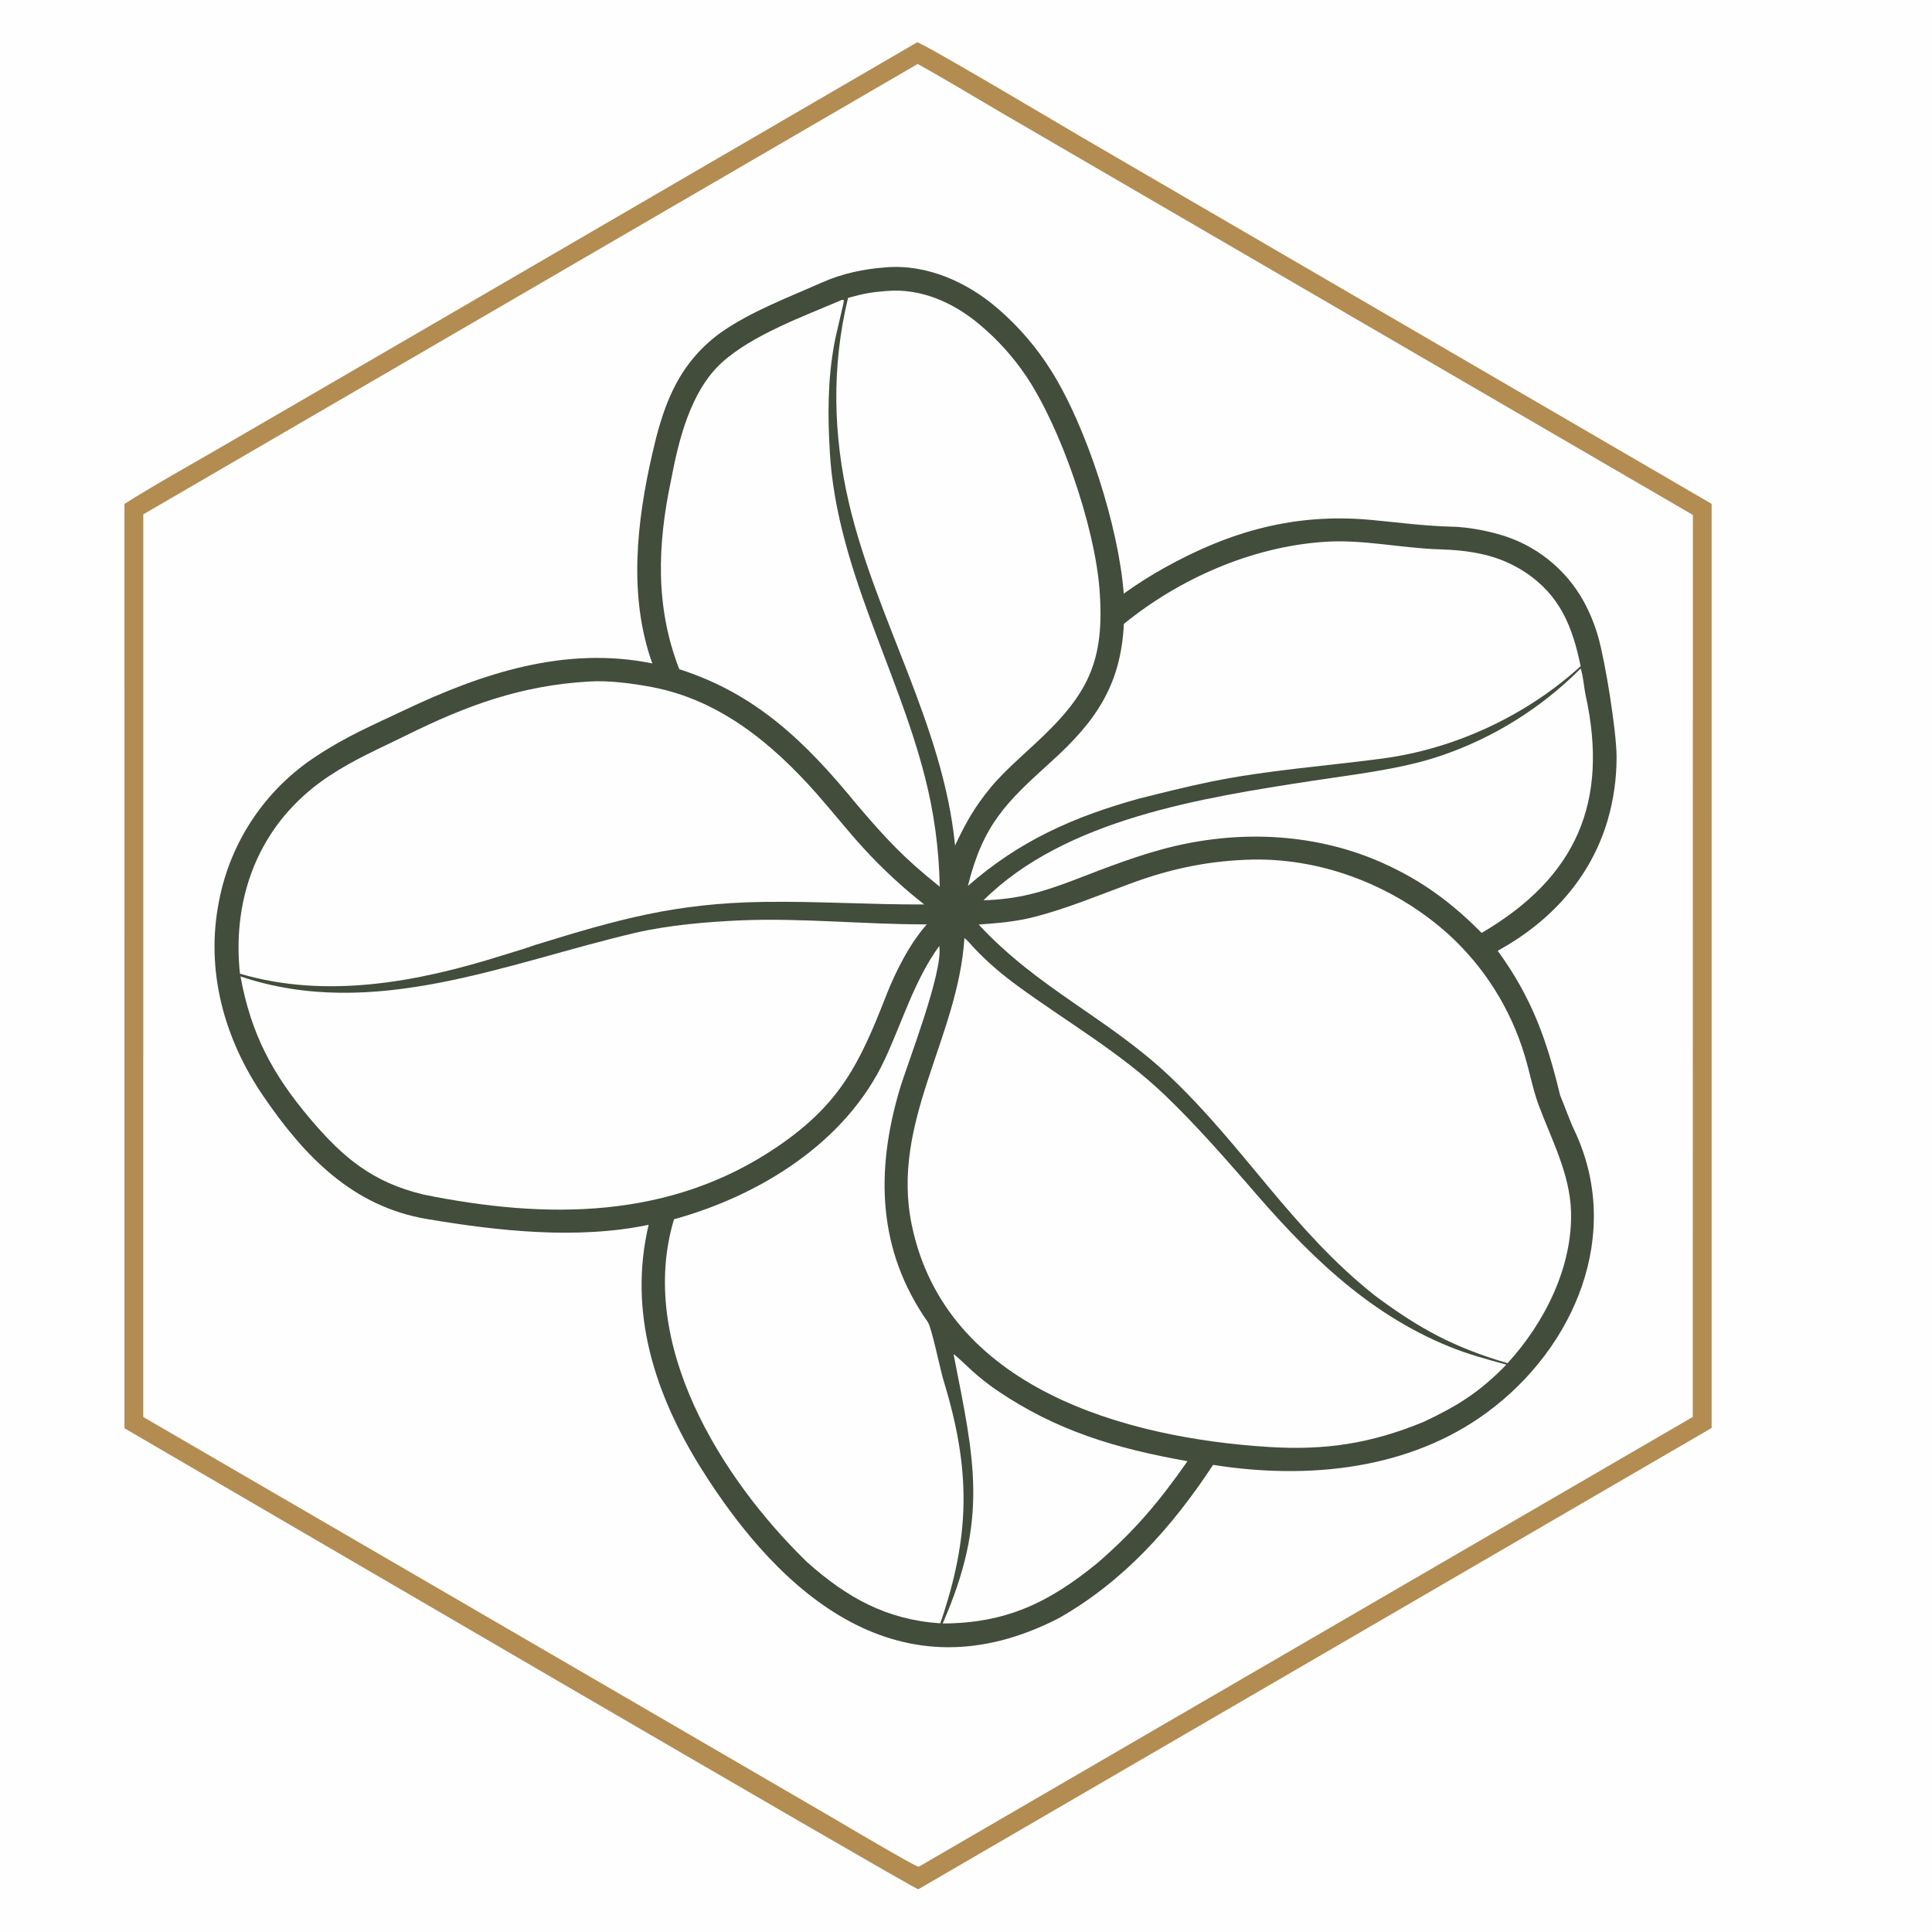
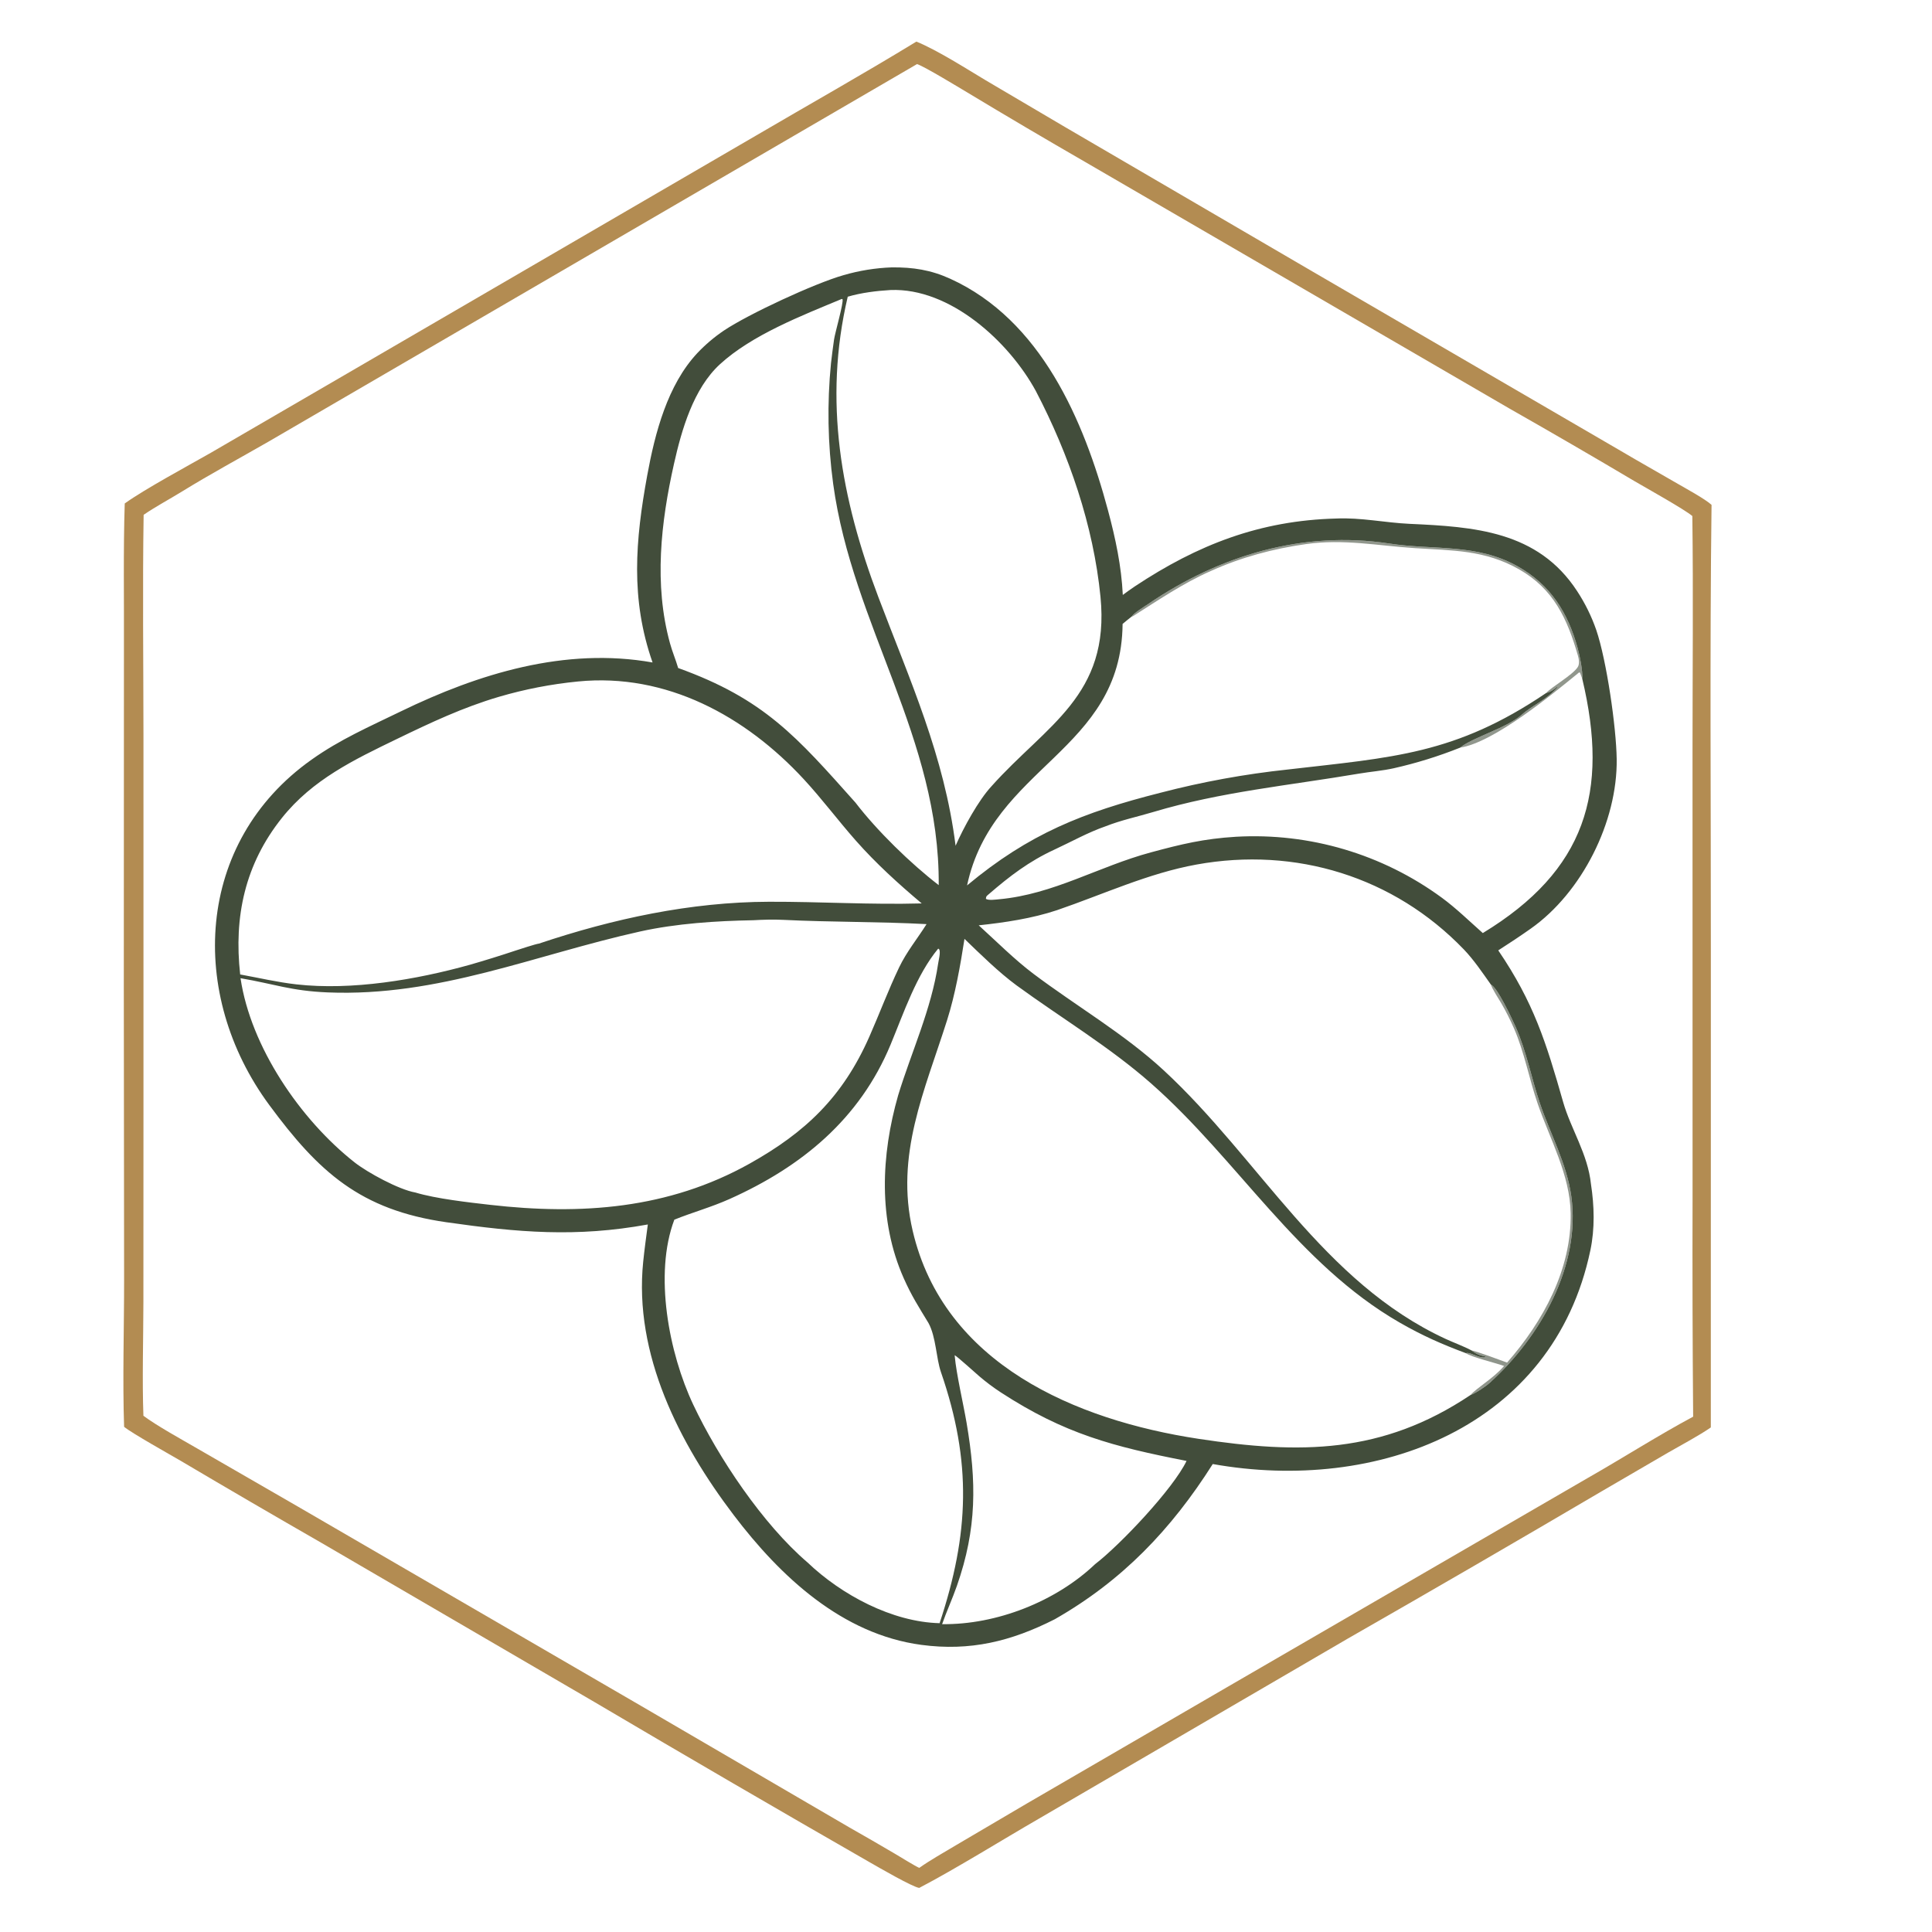
<svg xmlns="http://www.w3.org/2000/svg" width="2048" height="2048" viewBox="0 0 2048 2048">
-   <path fill="#FEFEFE" d="M0 0L2048 0L2048 2048L0 2048L0 0Z" />
-   <path fill="#B38C52" d="M972.242 44.834C979.672 46.197 1133.52 137.76 1147.52 145.899L1814.39 534.095L1814.41 1513.7L973.411 2002.74C968.221 2002.36 211.823 1560.53 131.958 1514.03L131.909 534.196C165.092 513.177 204.362 491.439 238.604 471.519L431.535 359.443L972.242 44.834Z" />
-   <path fill="#FEFEFE" d="M972.756 67.828C1001.08 83.444 1031.47 101.961 1059.65 118.394L1221.37 212.5L1794.53 545.868L1794.39 1502.02L974.386 1978.55L973.792 1978.82C970.48 1979.05 889.546 1930.99 881.073 1926.05L704.726 1823.46L151.879 1502.07L151.895 545.238L972.756 67.828Z" />
-   <path fill="#424D3B" d="M938.68 283.428C982.444 279.698 1025.37 299.061 1057.89 327.225C1079.86 346.178 1098.86 368.307 1114.28 392.879C1151.88 452.419 1185.88 558.588 1191.2 629.262C1204.96 619.399 1219.27 610.32 1234.05 602.067C1304.01 562.978 1373.21 543.642 1453.53 551.144C1482.38 553.838 1510.52 557.666 1539.51 558.308C1554.82 558.648 1574.1 562.147 1588.8 566.386C1627.35 577.104 1659.93 602.965 1679.11 638.084C1685.32 649.574 1690.28 661.699 1693.9 674.248C1701.7 700.904 1713.67 775.952 1713.65 802.718C1713.67 825.299 1710.49 847.769 1704.18 869.451C1686.04 931.068 1643.23 977.363 1587.64 1007.85C1623.92 1057.88 1639.48 1101.8 1653.8 1161.05C1658.73 1172.82 1663.55 1186.95 1668.95 1198.34C1720.57 1307.19 1669.84 1428.45 1576.3 1497.24C1493.69 1557.99 1386.47 1568.71 1285.93 1552.83C1242.76 1618.44 1191.48 1676.06 1122.62 1715.18C954.793 1801.9 828.234 1692.79 742.723 1555.72C694.059 1477.71 665.739 1390.44 687.595 1298.35C611.695 1314.16 528.337 1304.96 452.673 1292.24C373.491 1278.94 322.299 1225.23 279.007 1161.75C237.464 1100.84 217.487 1028.48 232.236 954.891C244.349 891.878 281.589 836.509 335.383 801.529C367.14 780.444 395.24 768.637 428.825 752.696C511.097 713.646 599.2 684.484 691.473 703.248C665.874 631.748 675.018 552.618 691.571 480.457C700.145 443.081 711.124 406.913 736.869 377.365C745.272 367.652 754.845 359.017 765.369 351.656C796.807 329.786 837.208 314.615 872.224 299.077C892.976 289.87 916.061 285.087 938.68 283.428Z" />
-   <path fill="#FEFEFE" d="M1319.73 911.449C1398.15 907.688 1477.38 938.063 1535.53 990.478C1573.48 1025.08 1601.33 1069.33 1616.11 1118.52C1621.39 1135.53 1624.81 1154.62 1630.85 1170.92C1644.44 1207.59 1664.03 1243.8 1665.33 1283.81C1667.25 1342.93 1637.15 1402.43 1598.08 1445.03C1541.21 1428.41 1504.26 1408.2 1457.51 1373.4C1369.66 1303.85 1319.22 1215.83 1239.55 1140.61C1174.08 1078.8 1100.57 1048.22 1037.45 980.064C1058.92 978.412 1077.04 977.106 1098.25 971.522C1132.08 962.613 1165.31 948.78 1198.19 936.65C1239.03 921.58 1276.31 913.387 1319.73 911.449Z" />
-   <path fill="#FEFEFE" d="M1022.31 994.509C1024.94 995.982 1030.37 1002.57 1032.69 1005.03C1046.65 1019.81 1062.18 1033.05 1078.62 1045.05C1131.4 1083.61 1188.38 1116.18 1235.74 1161.75C1266.4 1191.24 1294.53 1223.16 1322.5 1255.19C1383.49 1326.5 1447.41 1391.17 1535.87 1427.29C1556.02 1435.52 1575.7 1440.8 1596.78 1446.57C1568.62 1475.63 1545.43 1490.08 1509.59 1507.03C1453.71 1530.16 1405.23 1537.65 1344.62 1533.84C1192.32 1524.25 1002.31 1471.27 966.524 1298.61C943.887 1189.4 1015.53 1100.69 1022.31 994.509Z" />
-   <path fill="#FEFEFE" d="M786.894 975.558C850.971 973.02 917.399 980.022 982.452 979.882C964.18 1000.47 949.259 1030.01 939.164 1055.87C910.918 1128.2 890.234 1170.54 823.854 1215.69C710.41 1292.86 579.357 1292.82 448.701 1266.23C395.025 1253.32 363.753 1227.26 328.919 1186.12C289.064 1139.06 266.176 1096.48 254.934 1035.05C395.93 1082.62 537.165 1020.69 673.453 988.843C708.776 980.588 750.707 977.068 786.894 975.558Z" />
-   <path fill="#FEFEFE" d="M624.516 722.435C644.927 721.042 671.327 724.534 691.528 728.412C763.342 742.195 818.967 788.489 866.008 841.696C882.894 860.796 898.933 881.287 916.32 900.148C935.83 921.377 957.037 940.982 979.729 958.769C922.801 959.009 867.299 955.235 809.757 956.047C715.612 957.375 654.784 974.644 567.09 1001.77C555.736 1005.86 543.256 1009.38 531.694 1013.02C442.639 1041.05 346 1059.18 254.36 1032.15C247.594 969.1 263.472 906.76 306.527 858.888C318.902 845.229 332.935 833.171 348.301 822.993C374.952 805.165 401.668 793.814 429.903 779.828C494.395 747.883 552.099 726.575 624.516 722.435Z" />
-   <path fill="#FEFEFE" d="M995.654 1002.76C1000.12 1030.36 961.677 1127.83 953.632 1155.02C927.938 1241.87 930.206 1325.57 983.538 1401.45C987.618 1407.26 996.653 1451.75 1000.12 1463.09C1029.27 1558.32 1028.8 1627.3 996.746 1720.79C939.712 1717.02 897.513 1693.42 855.382 1655.76C764.311 1567.2 674.884 1423.98 714.485 1292.47C805.735 1267.3 897.281 1210.68 938.142 1122.53C956.775 1082.33 969.567 1038.72 995.654 1002.76Z" />
-   <path fill="#FEFEFE" d="M1403.13 574.425C1444.02 571.404 1484.91 581.065 1525.64 582.302C1541.43 582.782 1556.68 584.089 1572.13 587.662C1587.78 591.169 1602.67 597.441 1616.11 606.182C1653.75 630.824 1666.96 664.484 1675.54 706.164C1618.18 758.405 1542.64 793.767 1465.74 804.027C1404.93 812.14 1343.64 816.289 1283.35 828.646C1257.79 833.885 1232.56 840.253 1207.25 846.592C1138.01 865.842 1080.72 891.168 1025.97 939.157C1042.24 874.097 1066.02 851.019 1114.35 807.359C1161.44 764.828 1188.2 726.317 1191.35 661.377C1250.49 613.231 1326.72 579.757 1403.13 574.425Z" />
-   <path fill="#FEFEFE" d="M939.93 308.433C976.832 305.327 1011.56 321.172 1039.17 344.651C1057.82 360.336 1074.19 378.549 1087.81 398.761C1124.45 453.432 1160.06 556.965 1165.43 623.615C1171.76 702.274 1152.74 737.227 1096.27 789.288C1081.18 803.204 1064.55 817.912 1051.21 833.439C1033.25 855.259 1024.26 871.099 1012.4 896.305C1000.05 769.358 928.868 656.514 900.019 533.719C883.011 461.325 881.434 388.118 898.977 315.78C914.642 311.382 923.71 309.686 939.93 308.433Z" />
-   <path fill="#FEFEFE" d="M892.587 317.838L894.611 318.085C894.333 322.388 886.002 354.811 884.454 364.077C877.275 402.714 877.342 440.711 879.687 479.771C886.976 601.226 950.505 707.154 980.153 822.414C990.11 860.808 995.476 900.248 996.138 939.906C957.886 909.339 939.204 889.168 907.708 852.134C854.513 787.245 802.092 735.638 720.069 709.404C694.345 643.321 696.93 576.977 711.376 508.813C719.358 466.545 731.959 414.521 765.245 384.302C797.77 354.773 852.3 335.134 892.587 317.838Z" />
-   <path fill="#FEFEFE" d="M1675.56 708.658C1678.23 715.804 1679.16 729.378 1680.88 737.23C1705.56 849.843 1671.36 929.954 1570.6 988.915C1538.84 956.844 1507.2 933.384 1465.62 914.778C1396.39 883.8 1317.96 879.717 1244.61 897.062C1208.69 905.555 1172.84 919.642 1138.35 932.958C1103.88 946.016 1079.67 953.104 1042.55 954.372C1129.28 868.039 1275.33 845.559 1390.53 827.782C1434.9 820.936 1483.96 815.712 1526.56 801.401C1582.74 782.439 1633.74 750.691 1675.56 708.658Z" />
-   <path fill="#FEFEFE" d="M1010.81 1435.45C1013.99 1437.35 1026.19 1449.22 1029.77 1452.47C1037.98 1459.91 1046.66 1466.81 1055.76 1473.12C1119.82 1516.92 1183.04 1535.44 1258.79 1548.94C1228.5 1592.16 1203.34 1622.17 1163.37 1656.81C1112.08 1698.74 1066.6 1720.74 999.292 1720.96C1048.19 1609.06 1032.96 1548.38 1010.81 1435.45Z" />
+   <path fill="#B38C52" d="M971.4 44.096C993.261 52.972 1023.85 72.525 1044.74 85.028L1129.32 134.866L1391.53 287.938L1717.98 477.905C1738 489.749 1758.37 501.111 1778.44 512.802C1787.4 518.02 1807.18 528.723 1814.31 535.156C1812.35 692.417 1813.7 851.045 1813.58 1008.47L1813.54 1513.14C1801.56 1521.49 1782.02 1531.93 1768.75 1539.55L1698.11 1580.69C1608.69 1633.29 1518.95 1685.35 1428.89 1736.88L1101.2 1927.92C1062.09 1950.49 1013.7 1980.7 974.409 2001.27C966.983 2000.16 931.428 1979.5 922.975 1974.69C825.219 1918.6 727.816 1861.9 630.771 1804.59L340.639 1635.44C290.772 1606.81 241.097 1577.86 191.616 1548.57C180.623 1542.12 139.405 1519.08 131.559 1512.47C129.844 1463.27 131.594 1406.49 131.556 1356.72L131.244 1046.83L131.376 686.694C131.604 636.909 130.617 583.091 132.225 533.697C153.458 518.424 199.859 493.467 223.414 480.005L367.949 395.968L801.201 143.832C858.671 110.15 914.38 78.912 971.4 44.096ZM152.026 1500.77C165.943 1511.24 193.064 1526.16 208.728 1535.25L315.644 1596.95L679.907 1808.52L900.45 1937.19C916.651 1946.37 932.773 1955.69 948.815 1965.14C953.317 1967.81 970.553 1978.43 974.466 1980.03C985.59 1972.08 1001.03 1963.4 1012.99 1956.23L1088.22 1911.96L1300.95 1788.35L1683.47 1566.51C1719.37 1546.06 1758.76 1521 1794.81 1501.72C1794.17 1424.54 1793.96 1347.36 1794.19 1270.18L1794.14 795.561C1794.14 713.344 1795.01 629.11 1793.95 547.009C1785.59 539.936 1745.46 517.504 1732.99 510.24C1689.05 484.175 1644.86 458.52 1600.43 433.277L1150.47 171.778C1108.58 147.628 1066.92 123.061 1025.52 98.082C1016.71 92.888 980.079 70.509 972.104 67.931L472.108 359.028L284.213 468.397C253.738 485.916 222.934 502.527 192.96 521.007C179.608 529.24 165.167 536.882 152.252 545.734C151.045 622.774 152.02 702.002 152.075 779.294L152.091 1145.76L152.007 1380.34C151.949 1418.4 150.618 1463.5 152.026 1500.77Z" />
+   <path fill="#424D3B" d="M945.418 283.426C967.864 283.258 986.473 286.048 1007.16 295.435C1103.31 339.056 1148.87 445.238 1174.57 541.198C1182.52 570.855 1188.74 600.066 1190.21 630.668C1194.35 627.552 1198.58 624.544 1202.88 621.647C1269.48 577.451 1335.52 551.716 1416.52 549.658C1442.36 548.441 1468.67 554.129 1494.02 555.282C1562.28 558.39 1630.16 562.684 1671.79 626.569C1680.24 639.428 1687.06 653.281 1692.11 667.815C1703.1 700.13 1713.29 770.824 1713.76 804.601C1714.69 871.135 1676.86 946.229 1622.63 984.424C1611.6 992.197 1599.95 999.926 1588.22 1007.44C1625.71 1062.54 1638.91 1104.76 1657 1168.23C1665.17 1196.87 1683.2 1223.26 1686.49 1255.25C1690.02 1278.17 1690.7 1302.32 1685.87 1325.32C1646.42 1513.48 1459.44 1583.02 1285.57 1551.94C1241.49 1621.43 1189.53 1675.75 1118.03 1716.5C1071.93 1739.9 1028.37 1750.55 976.679 1743.63C892.531 1732.38 827.155 1671.08 777.752 1606.02C720.11 1530.12 671.733 1435.67 681.815 1337.52C683.169 1324.34 684.975 1311.11 686.725 1297.99C610.883 1311.8 549.155 1306.5 473.175 1295.62C381.846 1282.56 337.732 1242.24 285.402 1171.3C199.163 1054.4 206.565 892.839 330.297 805.248C360.489 783.786 391.428 770.368 424.698 754.195C507.336 714.023 599.126 685.78 691.741 702.249C668.138 634.866 673.503 572.693 686.12 503.754C694.295 459.083 707.554 407.981 739.315 374.172C747.738 365.275 757.107 357.325 767.257 350.464C793.467 332.895 863.515 300.418 894.011 291.73C910.735 286.839 928.004 284.049 945.418 283.426ZM1559.64 1431.4C1564.78 1435.25 1568.79 1437.06 1575.14 1437.93L1574.03 1439L1574.42 1437.71L1573.56 1439.04L1573.96 1438.93C1566.02 1439.54 1558.25 1432.81 1553.99 1434.46C1528.03 1424.75 1507.65 1415.76 1483.66 1401.96C1375.53 1339.74 1312.17 1229.49 1220.43 1148.68C1176.15 1109.67 1125.07 1079.21 1077.53 1044.51C1058.72 1030.67 1039.18 1011.43 1022.39 995.238C1018.04 1023.39 1012.58 1054.2 1003.94 1081.48C980.201 1156.37 948.676 1224.11 967.464 1304.64C1000.45 1446.02 1140.35 1505.44 1270.46 1525.21C1377.84 1541.53 1464.97 1541.55 1558.75 1478.81C1564.53 1476.66 1574.74 1469.85 1579.43 1465.59C1632.73 1417.26 1676.04 1341.63 1665.58 1267.66C1660.74 1233.38 1643.37 1201.98 1632.39 1169.62C1623.3 1142.86 1618.17 1114.42 1606.58 1088.4C1603.12 1080.62 1587.28 1046.56 1580.42 1043.72C1571.61 1031.27 1562.18 1017.3 1551.72 1006.43C1477.51 929.292 1373.41 897.415 1268.47 916.431C1217.12 925.736 1169.65 947.972 1120.54 964.797C1094.07 973.657 1064.87 977.95 1037.49 980.884C1056.09 997.781 1075.67 1017.37 1095.44 1032.24C1140.99 1066.52 1191.85 1095.97 1233.68 1134.68C1335.28 1228.68 1402.29 1359.2 1532.53 1419.34C1540.64 1423.09 1552.05 1427.31 1559.64 1431.4ZM254.976 1036.94C265.716 1109.54 318.119 1186.63 375.767 1232.09C389.502 1242.93 422.954 1261.11 440.257 1264.1C462.227 1270.73 496.781 1274.58 519.475 1277.17C615.816 1288.17 708.414 1281.71 794.639 1233.48C853.931 1200.31 893.379 1162.75 921.564 1098.87C932.294 1074.55 941.634 1049.46 953.098 1025.5C961.122 1008.73 972.661 994.82 982.181 979.61C931.997 976.912 880.52 977.601 830.183 975.081C819.755 974.559 808.894 974.907 798.461 975.489C759.193 976.178 716.779 978.93 678.552 987.418C566.489 1012.3 464.851 1056.77 347.475 1052C308.45 1050.41 290.943 1043.08 254.976 1036.94ZM995.081 938.272C996.25 782.334 903.784 663.208 883.213 513.032C877.442 470.587 876.664 427.613 880.895 384.988C881.723 377.145 883.087 367.629 884.102 360.085C885.049 353.054 894.518 320.663 893.087 317.146L892.326 316.892C850.171 334.466 797.27 354.893 763.25 386.047C735.086 411.838 722.558 455.57 714.479 491.56C700.51 553.788 693.041 619.393 710.19 681.82C712.665 690.831 716.303 699.332 718.878 708.124C810.329 741.028 844.691 781.171 906.804 850.756C929.526 880.485 965.501 915.571 995.081 938.272ZM1571.84 989.095C1680.88 922.803 1705.93 839.76 1677.25 719.468C1677.98 711.435 1674.51 694.713 1672.35 686.876C1661.91 649.074 1643.62 620.036 1609.04 600.472C1565.36 575.76 1519.96 583.422 1472.72 576.169C1381.2 562.206 1292.85 588.697 1217.25 640.2C1213.49 642.765 1201.73 649.854 1199.71 653.5C1196.61 656.006 1192.96 658.796 1190 661.387C1188.69 796.785 1052.18 812.019 1025.14 938.576C1091 883.692 1148.14 861.115 1230.23 840.322C1274.48 828.785 1319.52 820.564 1364.99 815.725C1476.4 802.826 1542.64 799.803 1638.8 734.745C1644.48 732.986 1645.86 731.896 1650.53 728.174L1651.23 728.464L1651.74 727.261L1652.21 727.383C1638.75 742.673 1625.58 746.567 1612.73 757.949C1597.29 771.628 1560.22 782.086 1547.82 792.532C1524.99 801.661 1501.46 808.963 1477.47 814.371C1465.66 817.03 1452.55 818.036 1440.53 820.08C1367.57 832.487 1293.96 839.35 1222.76 860.692C1205.63 865.827 1188.8 869.271 1171.96 875.908C1153.3 882.348 1135.39 892.475 1117.71 900.631C1090.89 913.003 1070.49 928.575 1048.38 947.678C1046.13 949.629 1045.21 949.931 1045.08 952.819C1047.9 954.701 1055.5 953.585 1059.2 953.246C1116.81 947.978 1164.52 918.503 1219.86 903.584C1252.46 894.792 1275.92 889.099 1310.17 886.997C1388.21 882.558 1465.37 905.407 1528.41 951.626C1543.57 962.746 1557.65 976.536 1571.84 989.095ZM1257.8 1548.64C1180 1533.42 1128.44 1519.98 1060.96 1476.03C1053.02 1470.85 1045.43 1465.16 1038.23 1459.01C1034.24 1455.62 1014.62 1437.81 1012 1436.58L1012.07 1437.53C1013.78 1456.67 1021.21 1488.17 1024.62 1508.28C1035.25 1571.05 1035.61 1620.24 1014.36 1681.05C1009.6 1694.66 1003.16 1708.8 998.68 1721.67C1056.22 1722.44 1119.2 1697.72 1160.81 1658.11C1187.69 1637.42 1243.54 1578.28 1257.8 1548.64ZM714.828 1292.9C693.005 1350.59 709.07 1434.41 734.897 1489.06C761.445 1545.24 808.614 1615.7 855.984 1656.24C891.92 1690.57 945.622 1719.4 996.02 1720.65C1027.47 1625.77 1030.35 1549.88 997.473 1454.58C992.248 1439.44 992.34 1417.39 984.244 1402.48C973.737 1385.15 966.365 1373.85 957.943 1354.88C930.707 1293.51 933.963 1224.35 952.092 1161.01C965.912 1115.7 987.407 1069.52 994.453 1021.51C995.089 1017.18 997.023 1010.57 995.794 1006.6L994.57 1005.52C971.356 1033.6 958.129 1073.44 944.027 1107.41C911.265 1186.31 849.773 1236.75 773.552 1270.92C753.601 1279.86 734.274 1285.04 714.828 1292.9ZM898.641 314.526C872.581 424.946 891.646 528.712 931.124 633.007C964.657 721.598 1001 801.134 1012.96 896.523C1021.34 877.454 1037.16 848.382 1051.1 833.376C1108.92 768.591 1176.9 737.395 1166.57 632.709C1159.1 557.025 1133.21 481.901 1098.08 414.587C1069.59 362.191 1007.12 304.871 943.927 307.445C929.273 308.297 912.761 310.344 898.641 314.526ZM571.253 1000.26C649.973 973.896 731.976 956.144 815.129 955.9C869.761 955.74 922.317 959.151 977.057 957.664C952.407 936.897 928.642 915.348 907.271 891.145C888.361 869.729 871.396 846.93 851.933 825.886C790.251 759.192 706.359 713.12 612.66 722.403C584.309 725.178 556.282 730.611 528.947 738.63C490.629 749.914 456.448 766.066 420.691 783.369C375.196 805.385 331.261 826.381 298.86 867.009C259.716 916.092 247.742 971.676 254.606 1032.97C274.823 1036.61 293.631 1041.15 314.158 1043.47C372.884 1050.13 441.239 1038.54 497.928 1022.74C514.172 1018.07 530.315 1013.05 546.347 1007.7C550.288 1006.43 568.167 1000.56 571.253 1000.26Z" />
+   <path fill="#424D3B" fill-opacity="0.58" d="M1199.71 653.5C1201.73 649.854 1213.49 642.765 1217.25 640.2C1292.85 588.697 1381.2 562.206 1472.72 576.169C1519.96 583.422 1565.36 575.76 1609.04 600.472C1643.62 620.036 1661.91 649.074 1672.35 686.876C1674.51 694.713 1677.98 711.435 1677.25 719.468L1674.9 713.125L1673.89 712.798C1645.83 735.706 1583.69 786.991 1547.82 792.532C1560.22 782.086 1597.29 771.628 1612.73 757.949C1625.58 746.567 1638.75 742.673 1652.21 727.383L1651.74 727.261L1651.23 728.464L1650.53 728.174C1645.86 731.896 1644.48 732.986 1638.8 734.745C1644.83 728.052 1667.08 715.619 1672.5 707.102C1674.55 703.897 1673.77 698.761 1672.7 695.127C1661.45 656.1 1647.07 624.488 1610.33 603.544C1573.91 582.779 1539.45 583.649 1499.58 581.034C1460.54 578.474 1424.2 571.103 1384.63 576.729C1349.36 581.744 1316.14 590.569 1283.57 605.263C1253.93 618.294 1227.72 636.316 1200.61 653.437C1200.31 653.458 1200.01 653.479 1199.71 653.5Z" />
+   <path fill="#515B4B" fill-opacity="0.643" d="M1580.42 1043.72C1587.28 1046.56 1603.12 1080.62 1606.58 1088.4C1618.17 1114.42 1623.3 1142.86 1632.39 1169.62C1643.37 1201.98 1660.74 1233.38 1665.58 1267.66C1676.04 1341.63 1632.73 1417.26 1579.43 1465.59C1574.74 1469.85 1564.53 1476.66 1558.75 1478.81C1565.98 1470.66 1582.62 1461.56 1594.41 1447.98C1586.68 1445.12 1559.27 1438.47 1553.99 1434.46C1558.25 1432.81 1566.02 1439.54 1573.96 1438.93L1573.56 1439.04L1574.42 1437.71L1574.03 1439L1575.14 1437.93C1568.79 1437.06 1564.78 1435.25 1559.64 1431.4C1568.52 1433.5 1588.15 1441.03 1597.56 1444.4C1635.77 1400.84 1665.98 1345.53 1664.98 1286.18C1664.29 1245.47 1643.05 1207.65 1630.05 1170.07C1621 1143.91 1616 1115.63 1604.92 1090.2C1600.91 1081.01 1596.38 1072.06 1591.37 1063.38C1588.61 1058.65 1581.83 1048.44 1580.42 1043.72Z" />
</svg>
